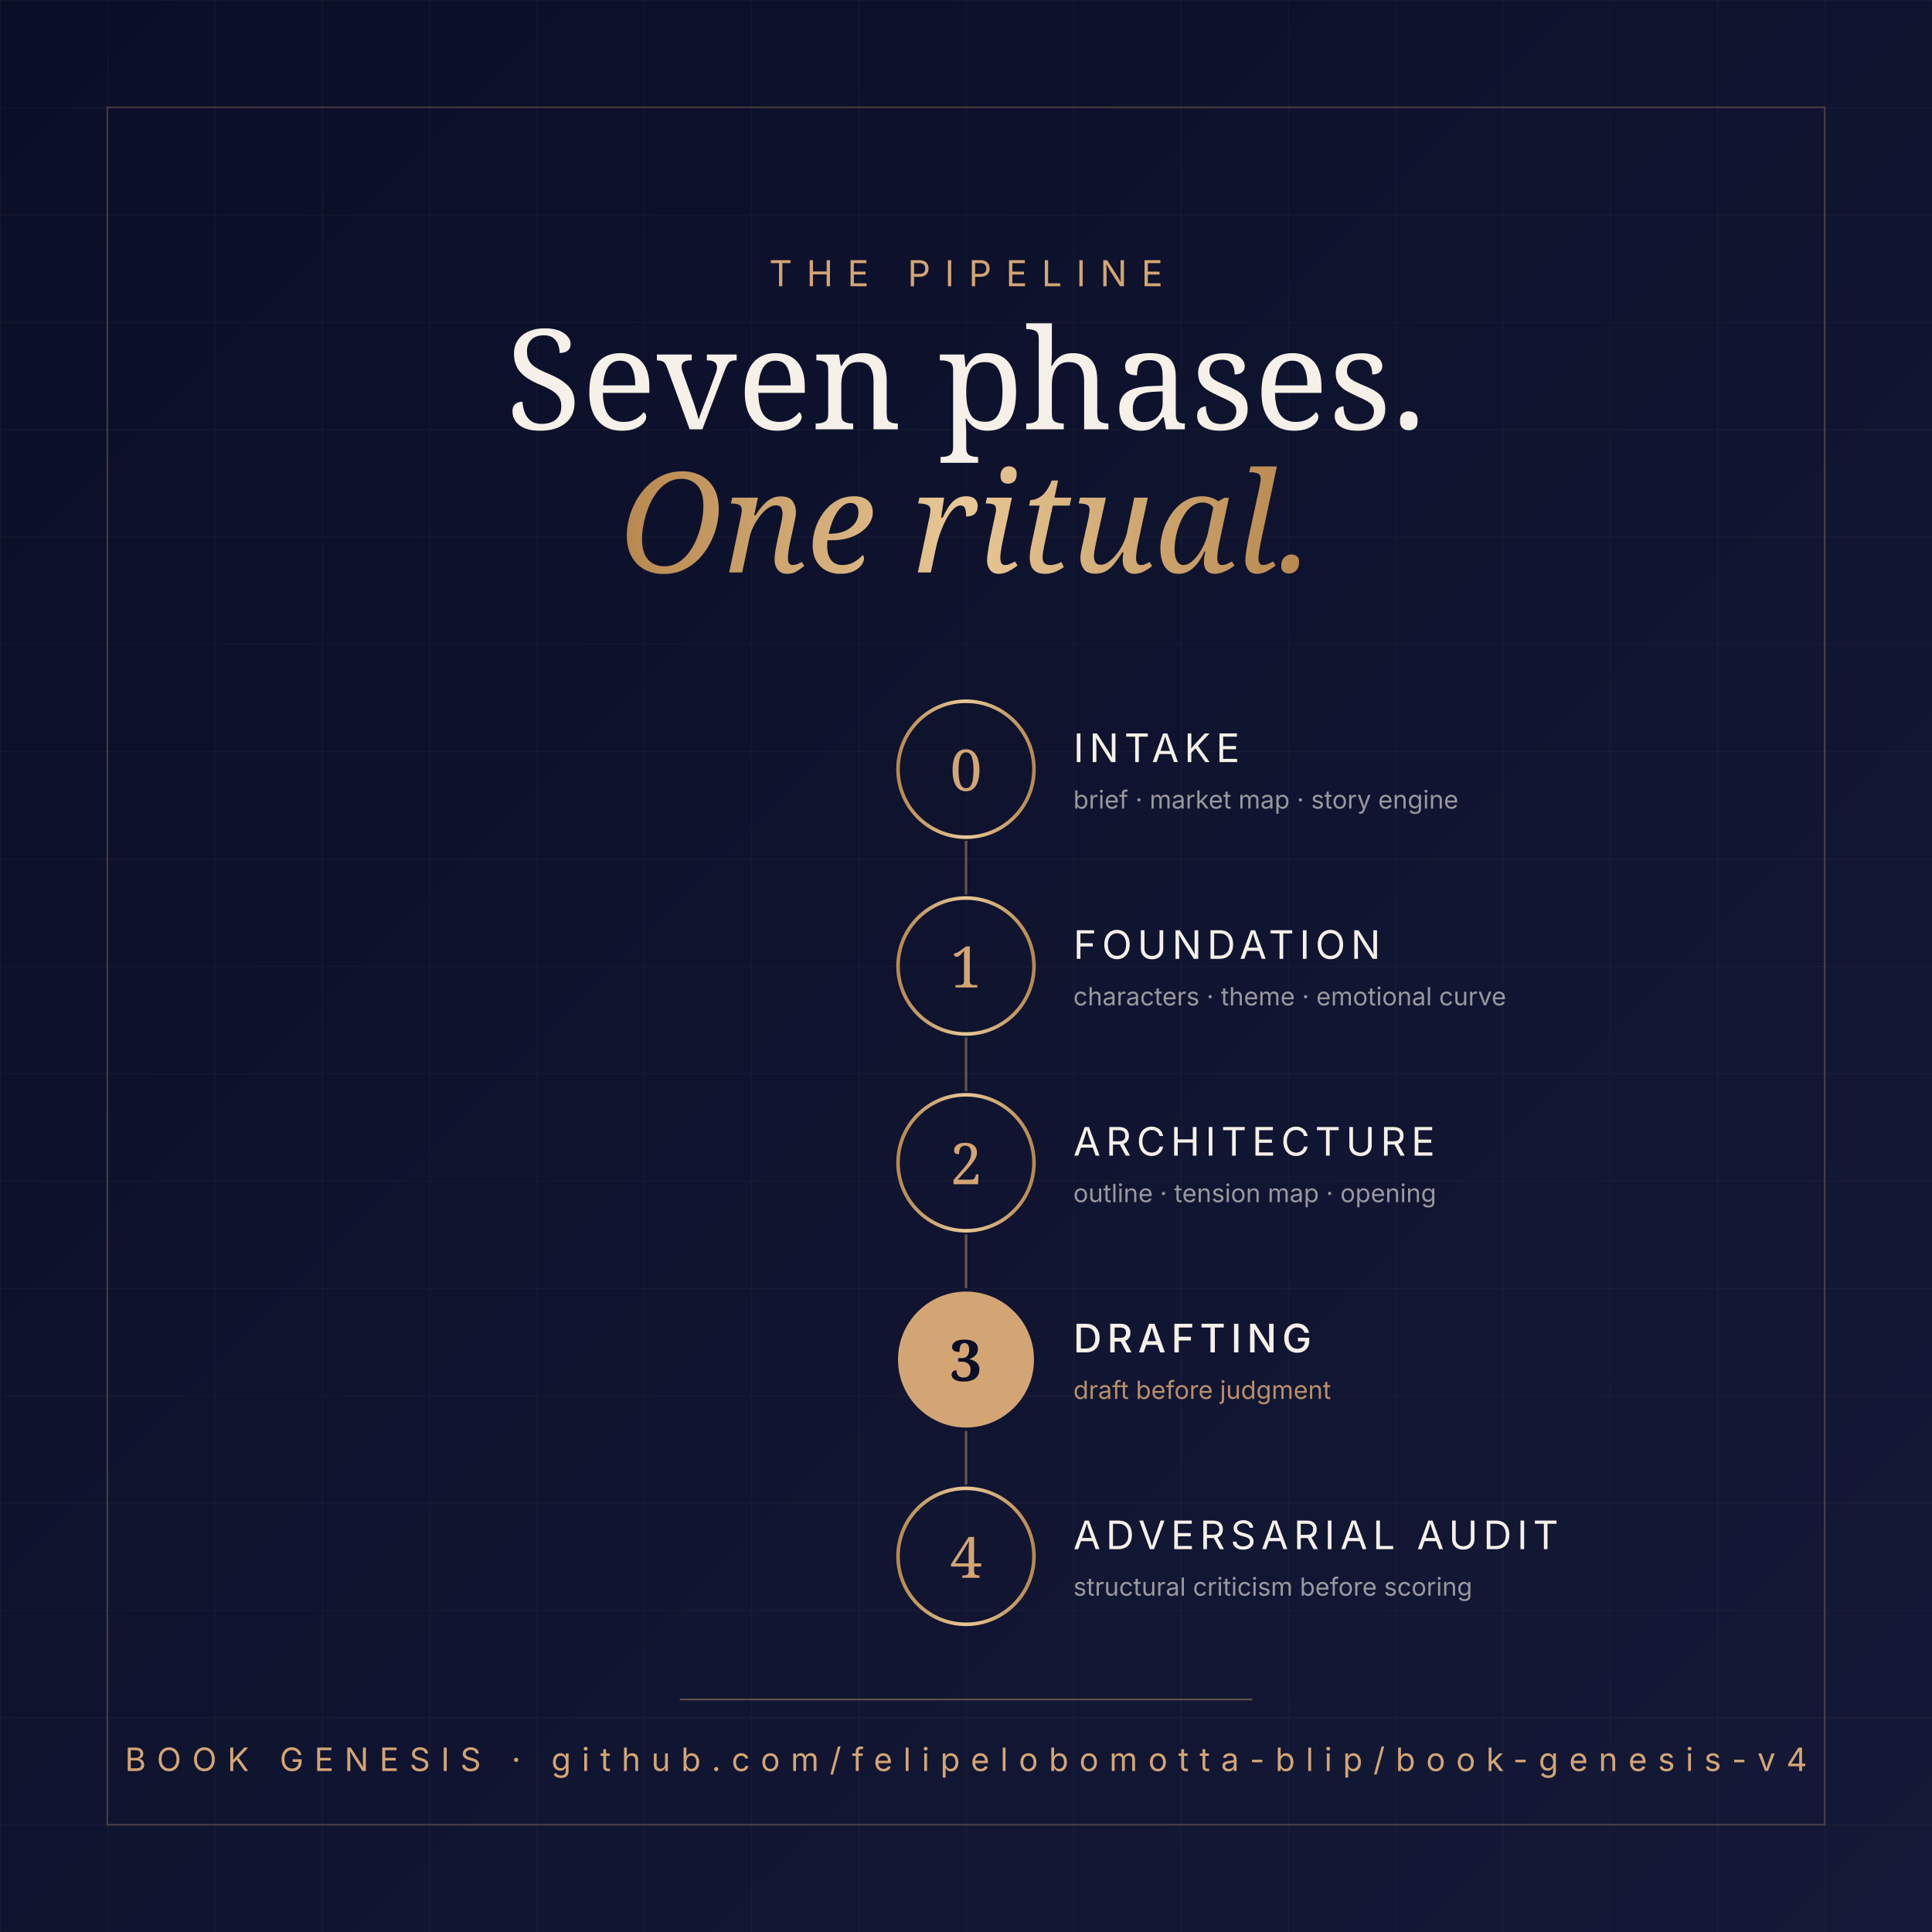
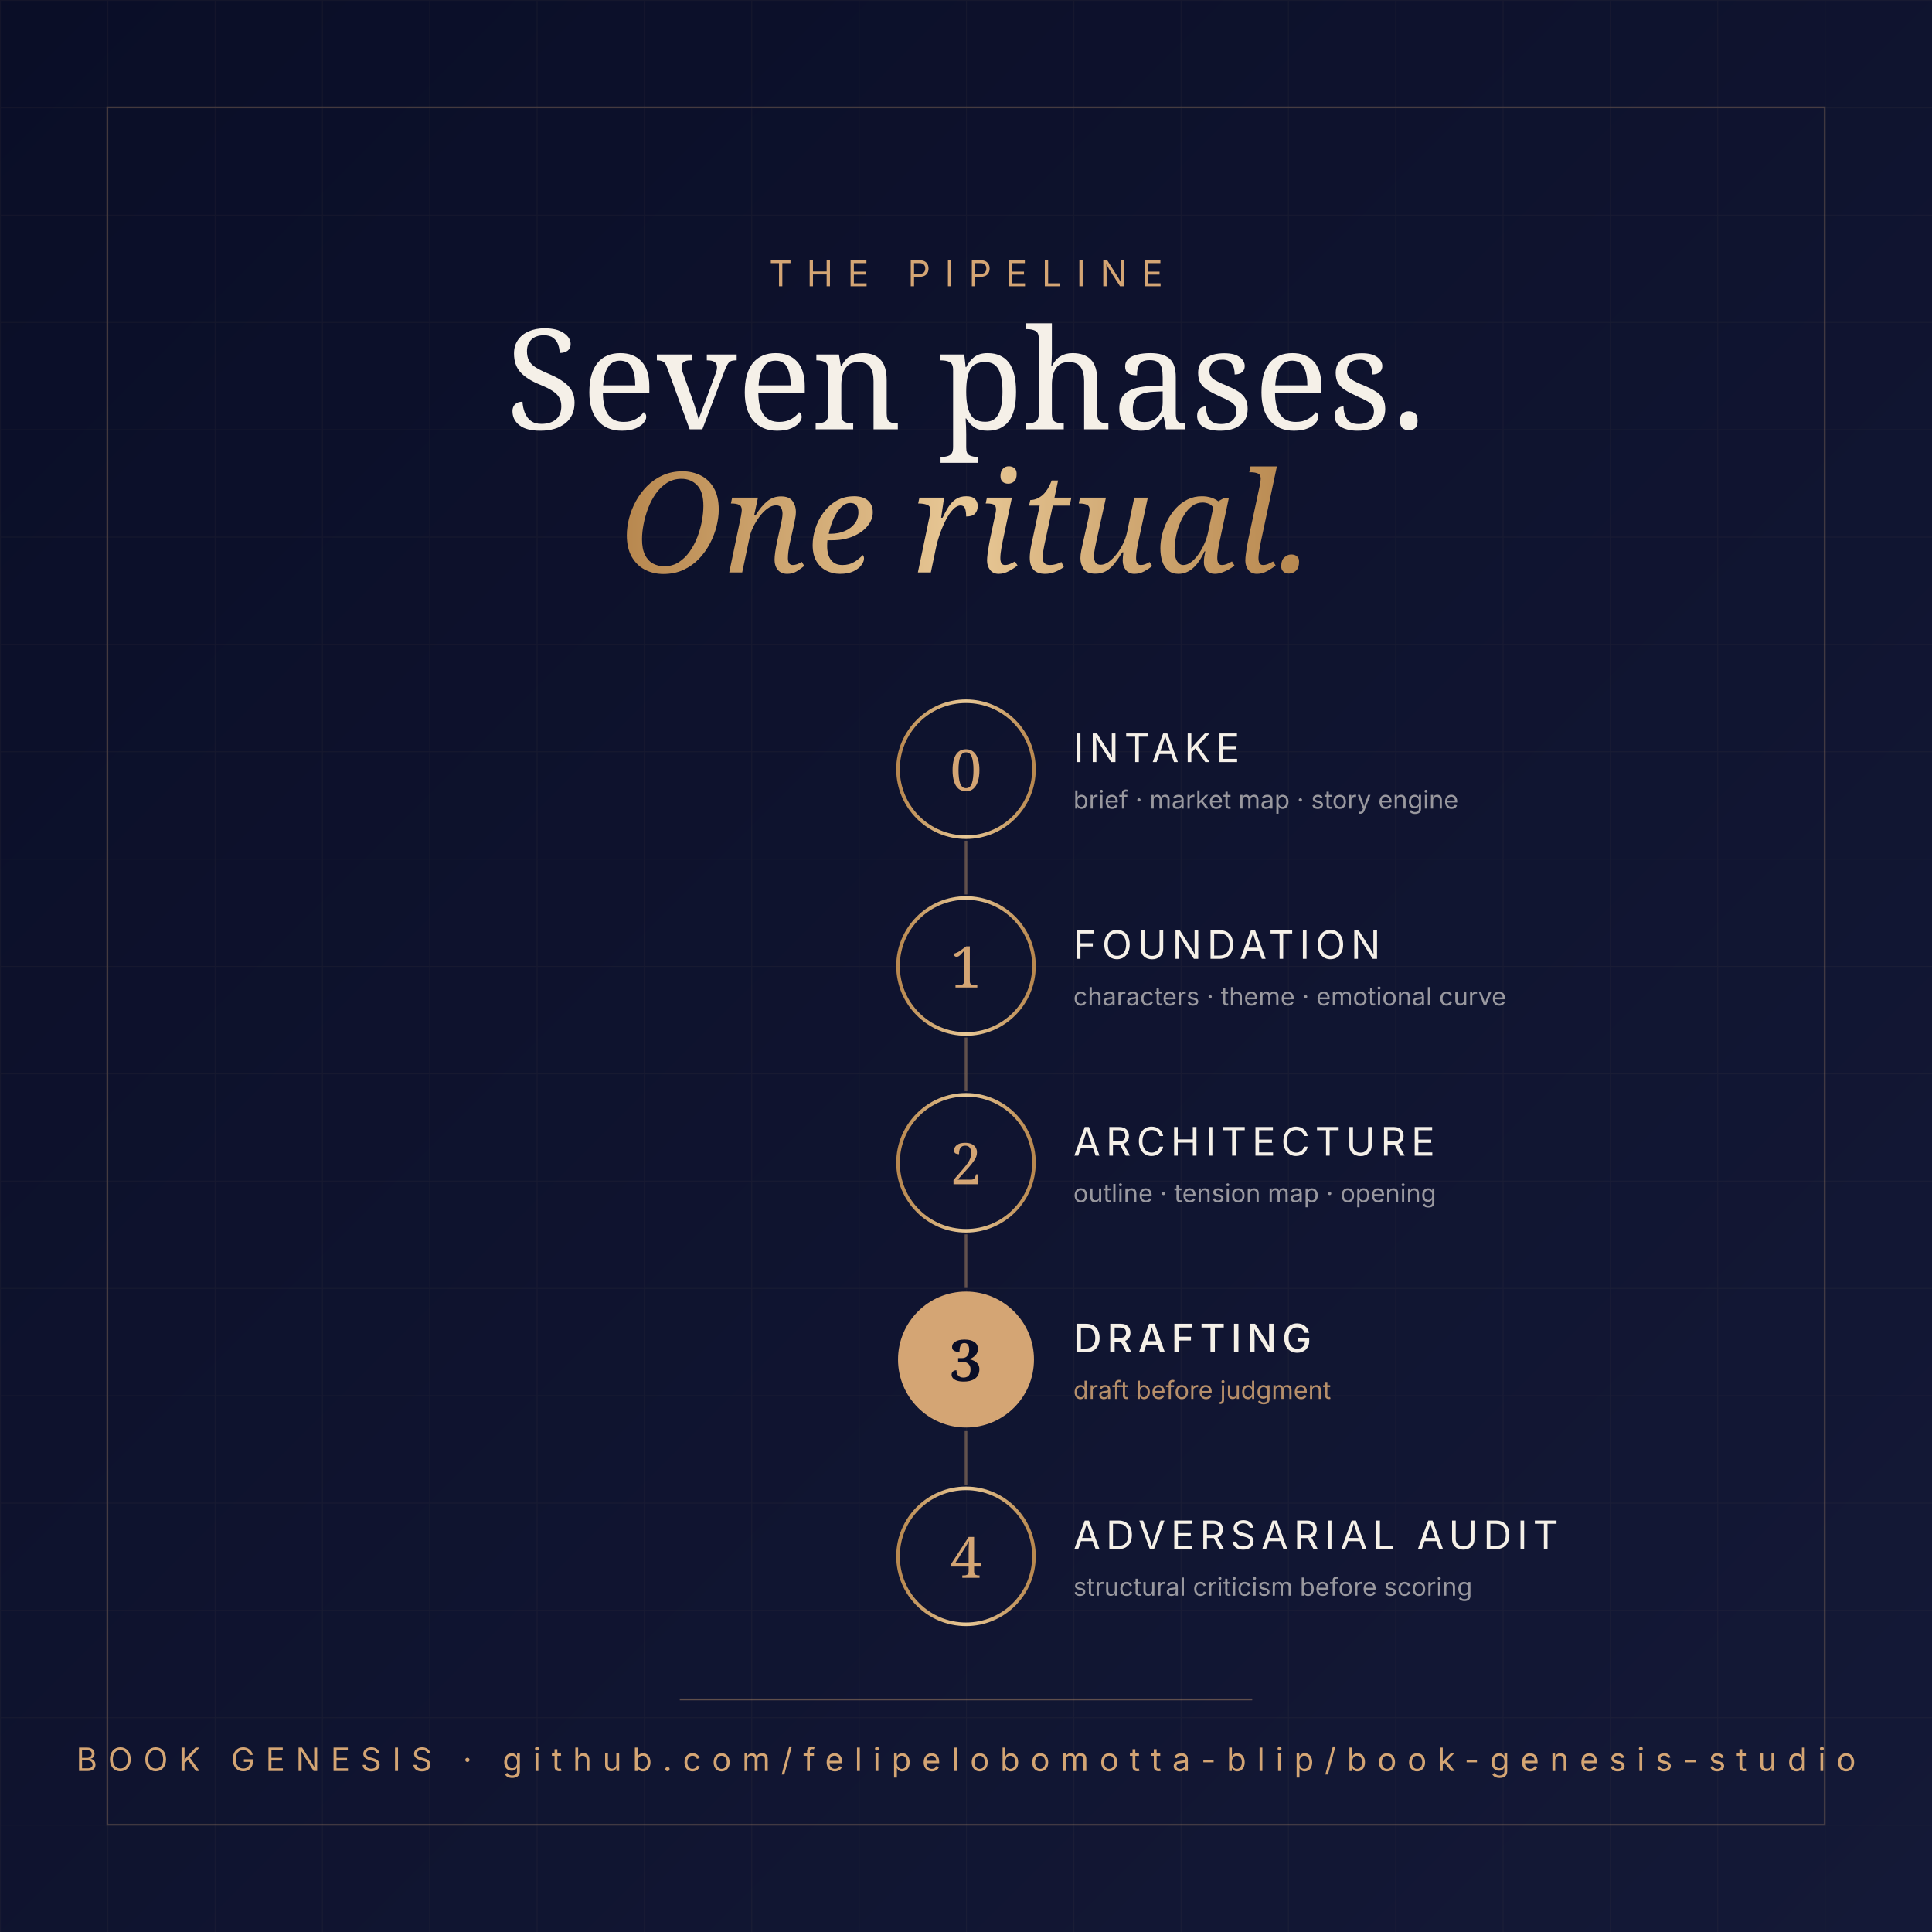
<svg xmlns="http://www.w3.org/2000/svg" viewBox="0 0 1080 1080" width="1080" height="1080">
  <defs>
    <linearGradient id="bg2" x1="0" y1="0" x2="1" y2="1">
      <stop offset="0%" stop-color="#0A0E27" />
      <stop offset="100%" stop-color="#141937" />
    </linearGradient>
    <linearGradient id="gold2" x1="0" y1="0" x2="1" y2="0">
      <stop offset="0%" stop-color="#B8884F" />
      <stop offset="50%" stop-color="#E8C896" />
      <stop offset="100%" stop-color="#B8884F" />
    </linearGradient>
    <pattern id="grid2" width="60" height="60" patternUnits="userSpaceOnUse">
      <path d="M 60 0 L 0 0 0 60" fill="none" stroke="#D4A574" stroke-opacity="0.05" stroke-width="1" />
    </pattern>
  </defs>
  <rect width="1080" height="1080" fill="url(#bg2)" />
  <rect width="1080" height="1080" fill="url(#grid2)" />
  <rect x="60" y="60" width="960" height="960" fill="none" stroke="#D4A574" stroke-opacity="0.25" stroke-width="1" />
  <text x="540" y="160" font-family="Inter, Helvetica, sans-serif" font-size="20" letter-spacing="8" text-anchor="middle" fill="#D4A574">
    THE PIPELINE
  </text>
  <text x="540" y="240" font-family="'Cormorant Garamond', Garamond, serif" font-weight="500" font-size="78" text-anchor="middle" fill="#F5F0E8">
    Seven phases.
  </text>
  <text x="540" y="320" font-family="'Cormorant Garamond', Garamond, serif" font-weight="500" font-style="italic" font-size="78" text-anchor="middle" fill="url(#gold2)">
    One ritual.
  </text>
  <g font-family="Inter, Helvetica, sans-serif">
    <g transform="translate(540, 430)">
      <circle r="38" fill="none" stroke="url(#gold2)" stroke-width="2" />
      <text y="12" font-size="32" font-family="'Cormorant Garamond', Garamond, serif" text-anchor="middle" fill="#D4A574">0</text>
      <text x="60" y="-4" font-size="22" letter-spacing="3" fill="#F5F0E8">INTAKE</text>
      <text x="60" y="22" font-size="14" fill="#F5F0E8" opacity="0.6">brief · market map · story engine</text>
    </g>
    <line x1="540" y1="470" x2="540" y2="500" stroke="#D4A574" stroke-opacity="0.4" stroke-width="1.5" />
    <g transform="translate(540, 540)">
      <circle r="38" fill="none" stroke="url(#gold2)" stroke-width="2" />
      <text y="12" font-size="32" font-family="'Cormorant Garamond', Garamond, serif" text-anchor="middle" fill="#D4A574">1</text>
      <text x="60" y="-4" font-size="22" letter-spacing="3" fill="#F5F0E8">FOUNDATION</text>
      <text x="60" y="22" font-size="14" fill="#F5F0E8" opacity="0.6">characters · theme · emotional curve</text>
    </g>
    <line x1="540" y1="580" x2="540" y2="610" stroke="#D4A574" stroke-opacity="0.4" stroke-width="1.5" />
    <g transform="translate(540, 650)">
      <circle r="38" fill="none" stroke="url(#gold2)" stroke-width="2" />
      <text y="12" font-size="32" font-family="'Cormorant Garamond', Garamond, serif" text-anchor="middle" fill="#D4A574">2</text>
      <text x="60" y="-4" font-size="22" letter-spacing="3" fill="#F5F0E8">ARCHITECTURE</text>
      <text x="60" y="22" font-size="14" fill="#F5F0E8" opacity="0.6">outline · tension map · opening</text>
    </g>
    <line x1="540" y1="690" x2="540" y2="720" stroke="#D4A574" stroke-opacity="0.4" stroke-width="1.5" />
    <g transform="translate(540, 760)">
      <circle r="38" fill="#D4A574" />
      <text y="12" font-size="32" font-family="'Cormorant Garamond', Garamond, serif" text-anchor="middle" fill="#0A0E27" font-weight="600">3</text>
      <text x="60" y="-4" font-size="22" letter-spacing="3" fill="#F5F0E8" font-weight="500">DRAFTING</text>
      <text x="60" y="22" font-size="14" fill="#D4A574" opacity="0.85">draft before judgment</text>
    </g>
    <line x1="540" y1="800" x2="540" y2="830" stroke="#D4A574" stroke-opacity="0.4" stroke-width="1.5" />
    <g transform="translate(540, 870)">
      <circle r="38" fill="none" stroke="url(#gold2)" stroke-width="2" />
      <text y="12" font-size="32" font-family="'Cormorant Garamond', Garamond, serif" text-anchor="middle" fill="#D4A574">4</text>
      <text x="60" y="-4" font-size="22" letter-spacing="3" fill="#F5F0E8">ADVERSARIAL AUDIT</text>
      <text x="60" y="22" font-size="14" fill="#F5F0E8" opacity="0.6">structural criticism before scoring</text>
    </g>
  </g>
  <line x1="380" y1="950" x2="700" y2="950" stroke="#D4A574" stroke-opacity="0.4" stroke-width="1" />
  <text x="540" y="990" font-family="Inter, Helvetica, sans-serif" font-size="18" letter-spacing="6" text-anchor="middle" fill="#D4A574">
-     BOOK GENESIS · github.com/felipelobomotta-blip/book-genesis-v4
+     BOOK GENESIS · github.com/felipelobomotta-blip/book-genesis-studio
  </text>
</svg>
